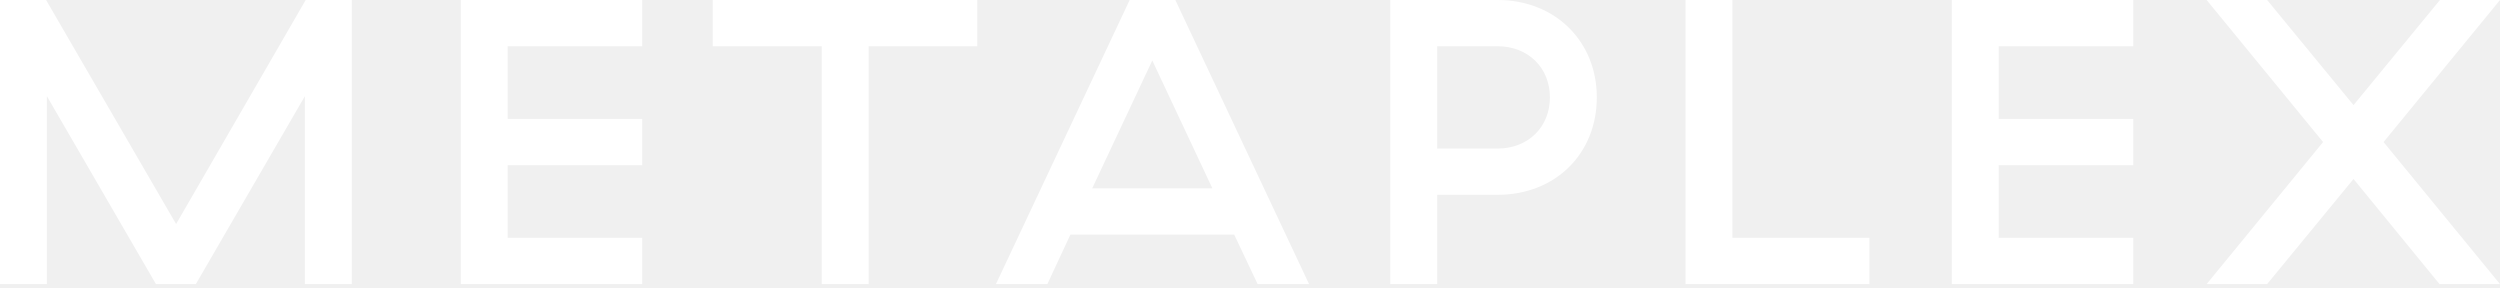
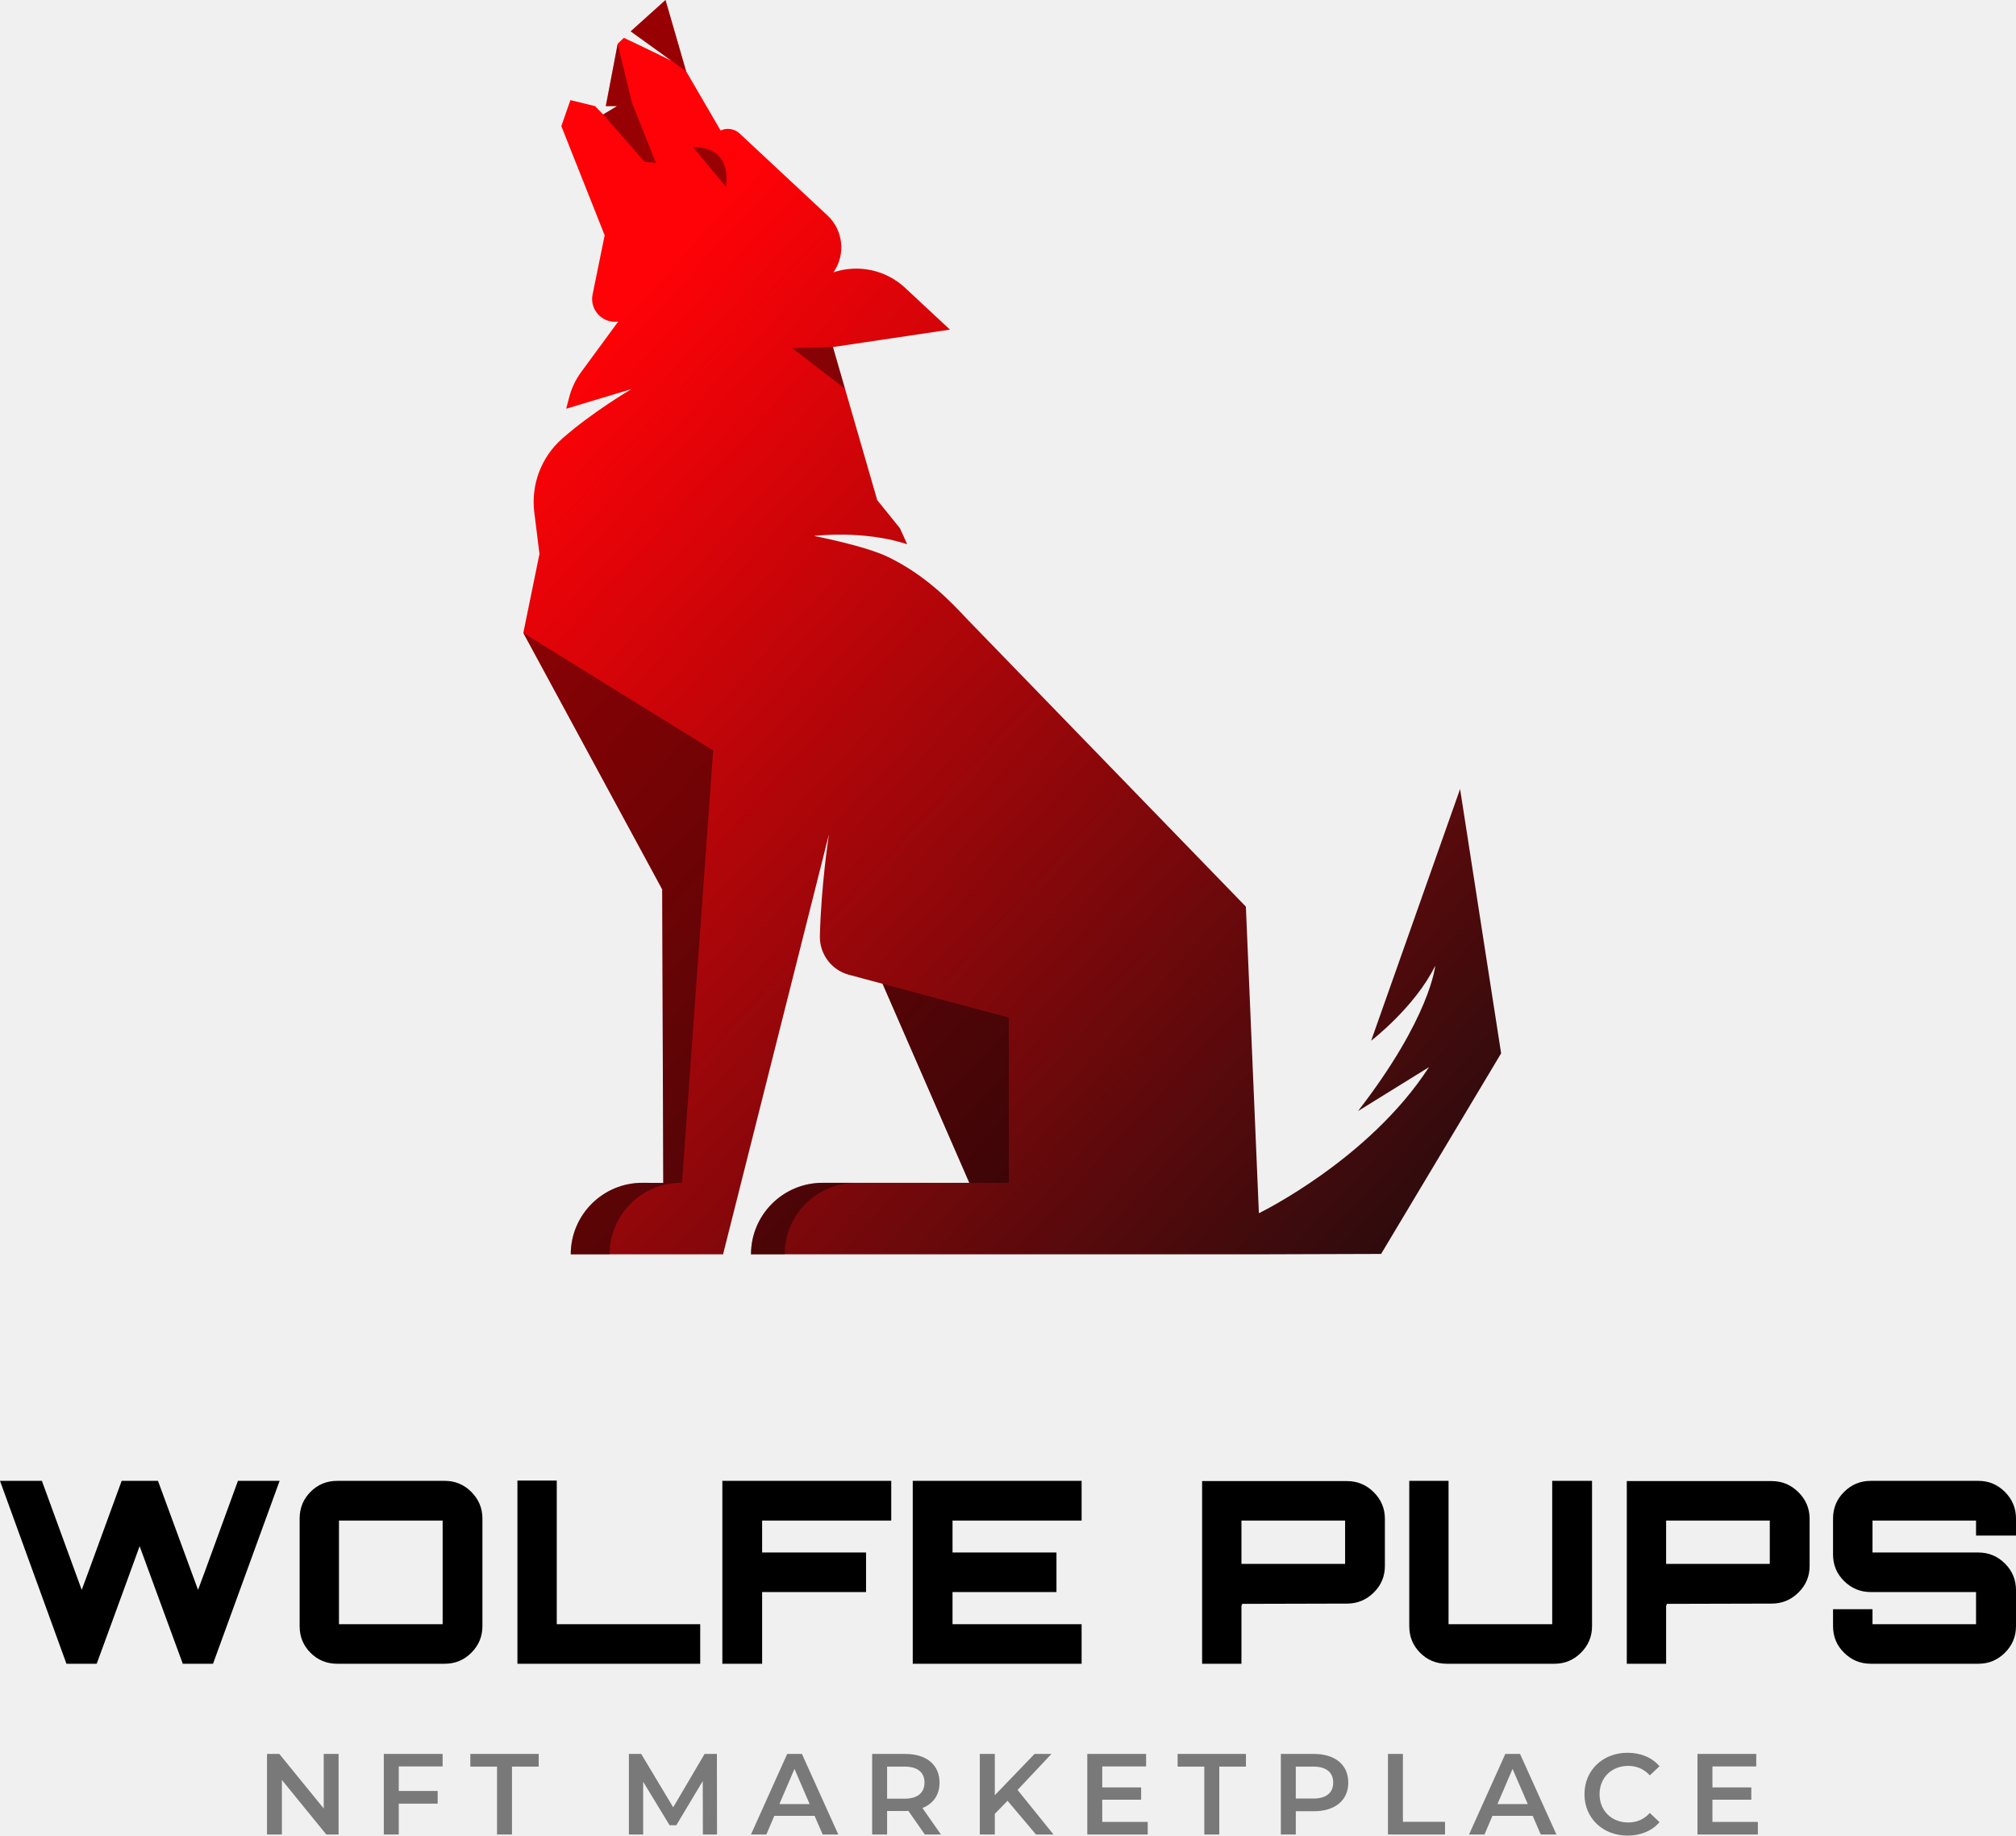
- <svg xmlns="http://www.w3.org/2000/svg" width="200" height="23" viewBox="0 0 200 23" fill="none">
-   <path d="M0 22.727H3.752V7.695L12.475 22.727H15.668L24.39 7.695V22.727H28.143V0H24.456L14.088 17.922L3.687 0H0V22.727Z" fill="white" />
-   <path d="M36.862 22.727H51.378V19.026H40.614V13.214H51.378V9.513H40.614V3.701H51.378V0H36.862V22.727Z" fill="white" />
-   <path d="M65.741 22.727H69.493V3.701H78.183V0H57.018V3.701H65.741V22.727Z" fill="white" />
-   <path d="M100.61 22.727H104.724L94.027 0H90.373L79.675 22.727H83.79L85.633 18.766H98.734L100.61 22.727ZM87.378 15.065L92.183 4.838L96.989 15.065H87.378Z" fill="white" />
-   <path d="M111.222 22.727H114.974V15.584H119.813C124.421 15.584 127.745 12.305 127.745 7.792C127.745 3.312 124.421 0 119.813 0H111.222V22.727ZM114.974 11.883V3.701H119.813C122.249 3.701 123.993 5.422 123.993 7.792C123.993 10.162 122.249 11.883 119.813 11.883H114.974Z" fill="white" />
-   <path d="M134.841 22.727H149.554V19.026H138.593V0H134.841V22.727Z" fill="white" />
-   <path d="M156.145 22.727H170.661V19.026H159.897V13.214H170.661V9.513H159.897V3.701H170.661V0H156.145V22.727Z" fill="white" />
-   <path d="M176.531 22.727H181.37L188.282 14.318L195.161 22.727H200L190.685 11.364L200 0H195.194L188.282 8.409L181.37 0H176.531L185.846 11.364L176.531 22.727Z" fill="white" />
+ <svg xmlns="http://www.w3.org/2000/svg" version="1.1" id="final_svg" x="0px" y="0px" viewBox="331.546 69.264 449.03 408.886" style="enable-background:new 0 0 245.537 315;" xml:space="preserve">
+   <style type="text/css">.st0{fill:url(#SVGID_1_);}	.st1{opacity:0.4;enable-background:new    ;}</style>
+   <g id="color_index_g" transform="translate(448.1043, 69.26398) scale(0.887)" opacity="1">
+     <linearGradient id="SVGID_1_" gradientUnits="userSpaceOnUse" x1="271.633" y1="911.052" x2="-259.787" y2="423.098" gradientTransform="matrix(1 0 0 1 0 -526)">
+       <stop offset="0.058" style="stop-color:#0e0d0e" />
+       <stop offset="0.54" style="stop-color:#fe0207" />
+     </linearGradient>
+     <path class="st0" d="M235.234,198.149l-22.334,63.209c0,0,11.006-8.434,16.091-18.834  c0,0-1.155,12.942-19.395,36.508l17.825-11.039  c-15.069,23.294-42.71,36.686-42.71,36.686l-3.269-76.994l-70.013-72.219  c-4.075-4.376-10.356-10.985-19.791-15.574  c-5.873-2.853-18.639-5.298-18.639-5.298s12.27-1.568,23.397,2.082l-1.807-3.995  L88.875,125.594L77.748,87.154l29.385-4.376L95.89,72.297  c-4.828-4.509-11.747-6.006-18.011-3.907c3.127-4.474,2.481-10.569-1.515-14.299  L54.324,33.53c-1.293-1.205-3.18-1.506-4.784-0.762l-8.638-14.83l-0.006-0.004  h0.004L35.707-0l-8.747,7.872l11.18,8.07l0.001,0.002l-0.969-0.7  c0,0-8.904-4.35-11.924-5.741l-1.55,1.479l-2.986,15.672h2.817l-3.482,2.091  l-2.02-2.091l-6.201-1.515L9.55,31.678l10.879,27.41l-3.03,14.848  c-0.735,3.605,2.046,6.874,5.59,6.874c0.275,0,0.567-0.018,0.85-0.062  l-9.302,12.677c-1.417,1.931-2.454,4.119-3.047,6.441l-0.718,2.773l16.381-4.926  c0,0-9.843,5.776-17.408,12.456c-5.236,4.624-7.849,11.543-6.99,18.471l1.302,10.471  L0,158.948l34.878,64.405l0.266,73.69l0.026,0.027l-5.298-0.027  c-9.913,0-17.957,8.044-17.957,17.957h38.245l13.165-52.233l5.413-21.457  l8.009-31.777c-0.124,0.806-1.94,12.766-2.277,25.461  c-0.124,4.571,2.896,8.629,7.309,9.807l8.433,2.259l21.785,49.983H75.134  c-9.922,0-17.958,8.044-17.958,17.957h127.987l30.236-0.097l30.139-50.373  L235.234,198.149z" />
+   </g>
+   <g transform="translate(448.1043, 69.26398) scale(0.887)" opacity="1">
+     <path class="st1" d="M83.594,297.043c-9.913,0-17.957,8.044-17.957,17.957h-8.461  c0-9.913,8.044-17.957,17.958-17.957H83.594z M90.211,247.06l21.785,49.983h9.913  v-41.487L90.211,247.06z M0,158.948l34.878,64.405l0.266,73.69l0.026,0.027  l-5.298-0.027c-9.913,0-17.957,8.044-17.957,17.957h9.754  c0-9.913,8.044-17.957,17.957-17.957h0.212l7.84-108.577L0,158.948z M67.497,87.421  l13.277,10.184L77.75,87.158L67.497,87.421z M27.242,25.645L23.698,10.983l-2.986,15.672  h2.817l-3.482,2.091l10.445,11.915l2.791,0.23L27.242,25.645z M42.616,36.944  l8.223,9.934c0,0,1.576-7.135-4.253-9.345  C45.031,36.944,42.616,36.944,42.616,36.944z M40.9,17.934l-5.193-17.934  L26.96,7.872L40.9,17.934z" />
+   </g>
+   <g fill="#000000" id="text_group" transform="translate(329.5559, 384.821)" opacity="1.0">
+     <path d="M16.79 55.05L1.99 14.31L11.32 14.31L20.19 38.59L21.60 34.80L29.09 14.31L37.18 14.31L46.10 38.59L47.51 34.80L54.99 14.31L64.27 14.31L49.44 55.05L42.70 55.05L33.09 28.86L29.47 38.81L23.53 55.05L16.79 55.05ZM68.73 46.68L68.73 46.68L68.73 22.70Q68.73 19.20 71.16 16.75Q73.59 14.31 77.10 14.31L77.10 14.31L101.07 14.31Q104.53 14.31 106.98 16.78Q109.44 19.25 109.44 22.70L109.44 22.70L109.44 46.68Q109.44 50.13 106.98 52.59Q104.53 55.05 101.07 55.05L101.07 55.05L77.10 55.05Q73.59 55.05 71.16 52.62Q68.73 50.19 68.73 46.68ZM77.49 23.15L77.49 46.24L100.58 46.24L100.58 23.15L77.49 23.15ZM157.95 55.05L117.24 55.05L117.24 14.25L126.00 14.25L126.00 46.24L157.95 46.24L157.95 55.05ZM171.74 55.05L162.88 55.05L162.88 14.31L200.50 14.31L200.50 23.15L171.74 23.15L171.74 30.27L194.89 30.27L194.89 39.08L171.74 39.08L171.74 55.05ZM242.90 55.05L205.29 55.05L205.29 14.31L242.90 14.31L242.90 23.15L214.15 23.15L214.15 30.27L237.30 30.27L237.30 39.08L214.15 39.08L214.15 46.24L242.90 46.24L242.90 55.05ZM278.50 55.05L269.74 55.05L269.74 14.36L302.03 14.36Q305.48 14.36 307.97 16.84Q310.45 19.31 310.45 22.76L310.45 22.76L310.45 33.28Q310.45 36.74 307.97 39.19Q305.48 41.65 302.03 41.65L302.03 41.65L278.50 41.71Q278.66 41.71 278.66 42.04L278.66 42.04Q278.55 42.04 278.50 41.98L278.50 41.98L278.50 55.05ZM278.50 23.15L278.50 32.81L301.59 32.81L301.59 23.15L278.50 23.15ZM315.88 46.68L315.88 46.68L315.88 14.31L324.63 14.31L324.63 46.24L347.72 46.24L347.72 14.31L356.59 14.31L356.59 46.68Q356.59 50.13 354.13 52.59Q351.67 55.05 348.22 55.05L348.22 55.05L324.25 55.05Q320.74 55.05 318.31 52.62Q315.88 50.19 315.88 46.68ZM373.09 55.05L364.33 55.05L364.33 14.36L396.62 14.36Q400.07 14.36 402.56 16.84Q405.05 19.31 405.05 22.76L405.05 22.76L405.05 33.28Q405.05 36.74 402.56 39.19Q400.07 41.65 396.62 41.65L396.62 41.65L373.09 41.71Q373.25 41.71 373.25 42.04L373.25 42.04Q373.14 42.04 373.09 41.98L373.09 41.98L373.09 55.05ZM373.09 23.15L373.09 32.81L396.18 32.81L396.18 23.15L373.09 23.15ZM410.27 46.68L410.27 46.68L410.27 42.90L419.06 42.90L419.06 46.24L442.12 46.24L442.12 39.08L418.67 39.08Q415.22 39.08 412.75 36.65Q410.27 34.22 410.27 30.71L410.27 30.71L410.27 22.70Q410.27 19.20 412.75 16.75Q415.22 14.31 418.67 14.31L418.67 14.31L442.65 14.31Q446.10 14.31 448.56 16.78Q451.02 19.25 451.02 22.70L451.02 22.70L451.02 26.49L442.12 26.49L442.12 23.15L419.06 23.15L419.06 30.27L442.65 30.27Q446.10 30.27 448.56 32.73Q451.02 35.19 451.02 38.64L451.02 38.64L451.02 46.68Q451.02 50.13 448.56 52.59Q446.10 55.05 442.65 55.05L442.65 55.05L418.67 55.05Q415.22 55.05 412.75 52.62Q410.27 50.19 410.27 46.68Z" />
+   </g>
+   <g fill="#797979" id="tagline_group" transform="translate(388.611, 453.0904)" opacity="1.0">
+     <path d="M2.41 24.81L5.72 24.81L5.72 12.66L15.61 24.81L18.35 24.81L18.35 6.87L15.04 6.87L15.04 19.02L5.15 6.87L2.41 6.87ZM28.42 6.87L28.42 24.81L31.75 24.81L31.75 17.94L40.42 17.94L40.42 15.12L31.75 15.12L31.75 9.66L41.52 9.66L41.52 6.87ZM47.69 9.69L53.64 9.69L53.64 24.81L56.97 24.81L56.97 9.69L62.92 9.69L62.92 6.87L47.69 6.87ZM86.19 24.81L86.19 13.07L92.08 22.76L93.57 22.76L99.46 12.92L99.49 24.81L102.64 24.81L102.61 6.87L99.87 6.87L92.88 18.76L85.75 6.87L83.01 6.87L83.01 24.81ZM113.63 24.81L115.40 20.66L124.37 20.66L126.17 24.81L129.65 24.81L121.55 6.87L118.27 6.87L110.20 24.81ZM119.89 10.20L123.27 18.04L116.53 18.04ZM137.19 6.87L137.19 24.81L140.52 24.81L140.52 19.58L144.57 19.58C144.80 19.58 145.03 19.58 145.26 19.55L148.92 24.81L152.51 24.81L148.39 18.91C150.82 17.97 152.20 15.97 152.20 13.25C152.20 9.28 149.28 6.87 144.57 6.87ZM140.52 16.84L140.52 9.69L144.41 9.69C147.34 9.69 148.85 10.99 148.85 13.25C148.85 15.50 147.34 16.84 144.41 16.84ZM164.51 24.81L164.51 20.22L167.35 17.30L173.68 24.81L177.58 24.81L169.58 14.89L177.12 6.87L173.37 6.87L164.51 16.07L164.51 6.87L161.17 6.87L161.17 24.81ZM185.11 24.81L198.57 24.81L198.57 22.01L188.44 22.01L188.44 17.07L197.10 17.07L197.10 14.33L188.44 14.33L188.44 9.66L198.21 9.66L198.21 6.87L185.11 6.87ZM205.23 9.69L211.17 9.69L211.17 24.81L214.51 24.81L214.51 9.69L220.45 9.69L220.45 6.87L205.23 6.87ZM231.55 24.81L231.55 19.63L235.60 19.63C240.31 19.63 243.24 17.20 243.24 13.25C243.24 9.28 240.31 6.87 235.60 6.87L228.22 6.87L228.22 24.81ZM231.55 9.69L235.44 9.69C238.37 9.69 239.88 10.99 239.88 13.25C239.88 15.50 238.37 16.81 235.44 16.81L231.55 16.81ZM252.08 24.81L264.79 24.81L264.79 21.99L255.41 21.99L255.41 6.87L252.08 6.87ZM273.58 24.81L275.35 20.66L284.32 20.66L286.11 24.81L289.60 24.81L281.50 6.87L278.22 6.87L270.14 24.81ZM279.83 10.20L283.22 18.04L276.47 18.04ZM305.43 25.06C308.38 25.06 310.89 24.01 312.56 22.07L310.41 20.02C309.10 21.45 307.48 22.14 305.61 22.14C301.90 22.14 299.21 19.53 299.21 15.84C299.21 12.15 301.90 9.53 305.61 9.53C307.48 9.53 309.10 10.23 310.41 11.64L312.56 9.61C310.89 7.66 308.38 6.61 305.46 6.61C299.95 6.61 295.85 10.48 295.85 15.84C295.85 21.19 299.95 25.06 305.43 25.06ZM321.02 24.81L334.47 24.81L334.47 22.01L324.35 22.01L324.35 17.07L333.01 17.07L333.01 14.33L324.35 14.33L324.35 9.66L334.11 9.66L334.11 6.87L321.02 6.87Z" />
+   </g>
</svg>
